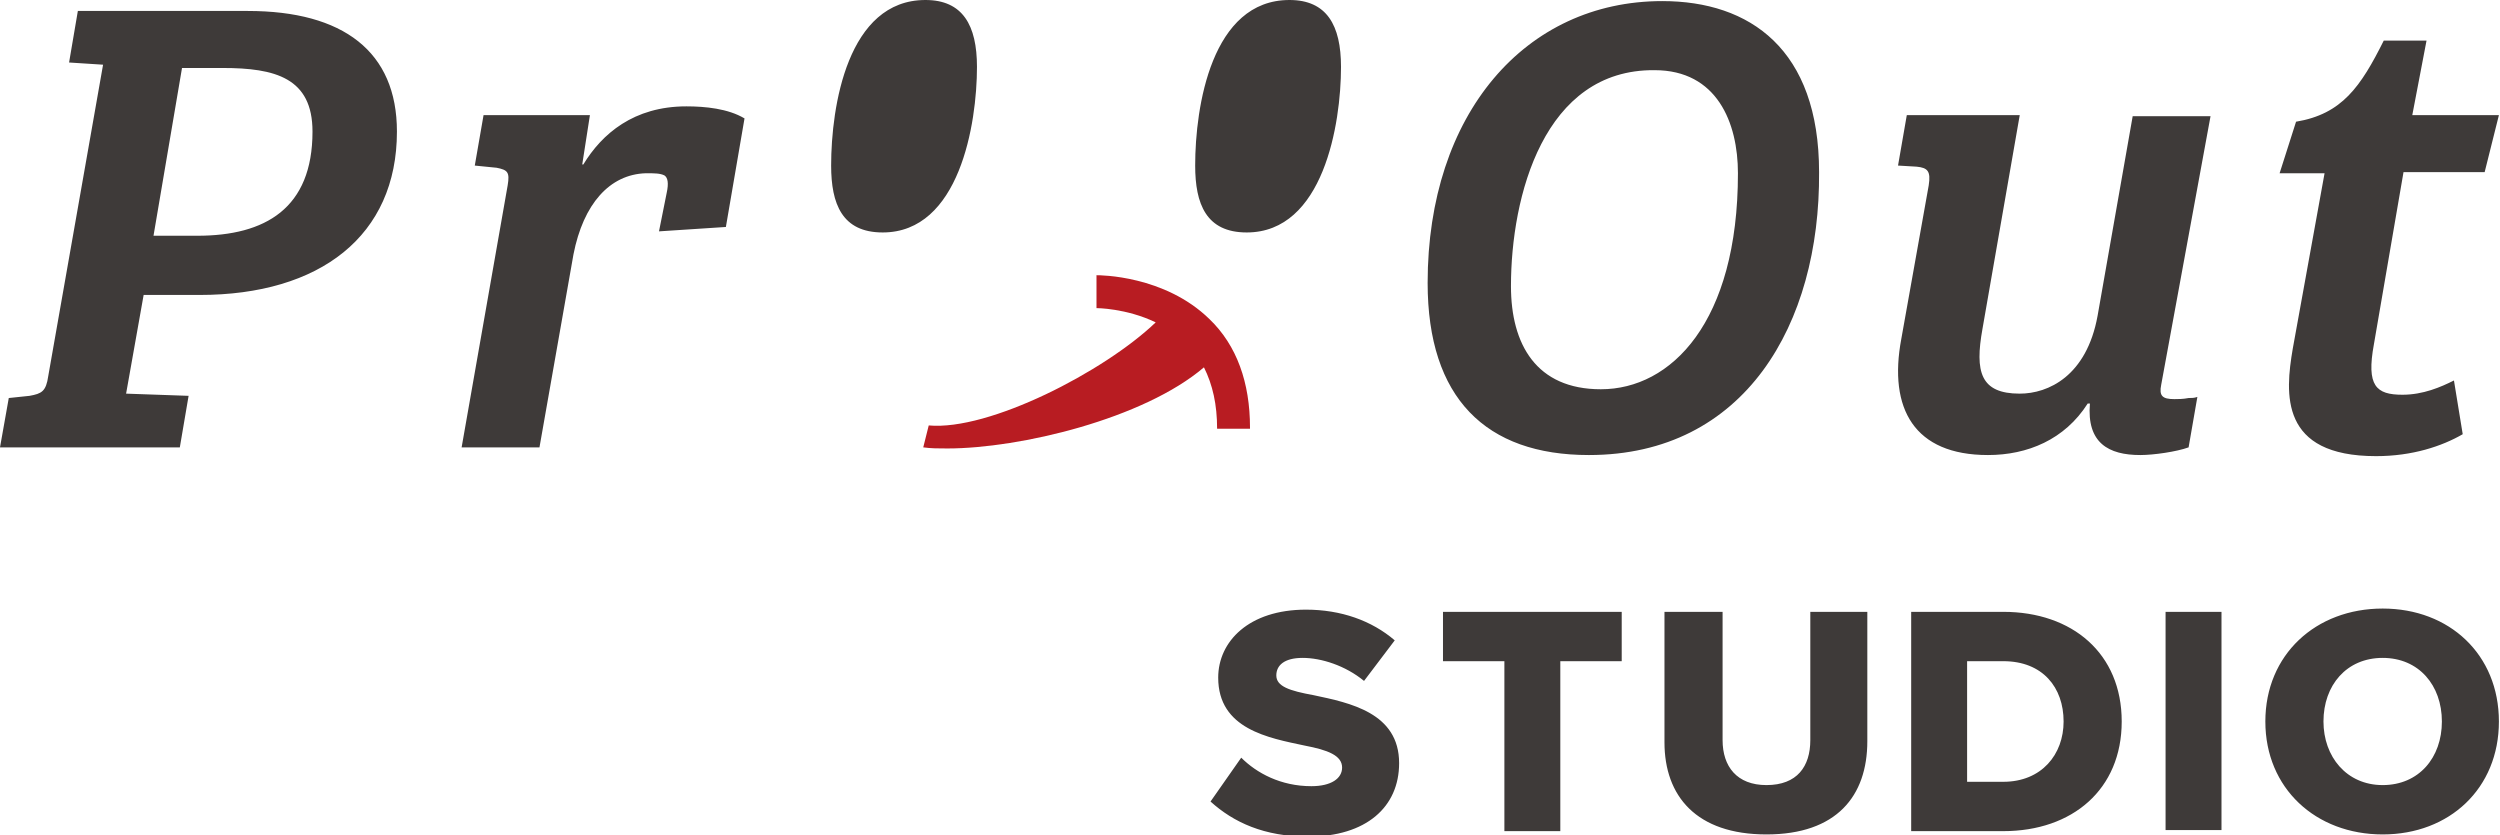
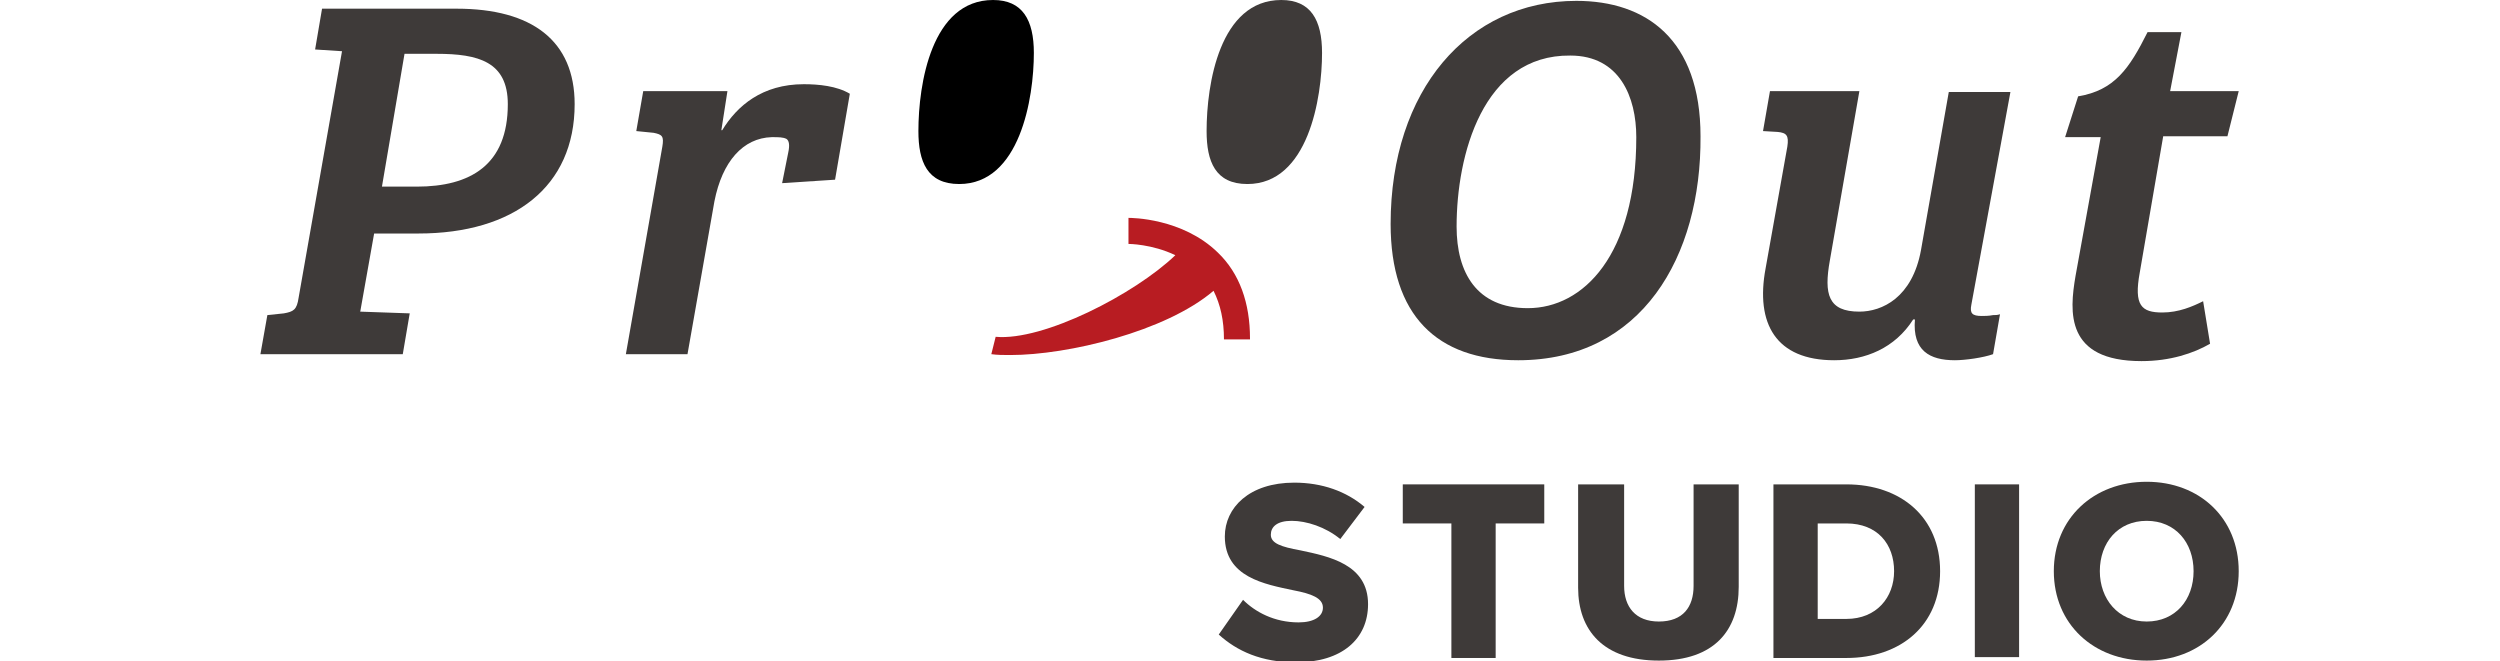
- <svg xmlns="http://www.w3.org/2000/svg" version="1.1" width="228px" height="76.1px" viewBox="0 0 228 76.1">
+ <svg xmlns="http://www.w3.org/2000/svg" id="logo-svg" width="288px" height="76.1px" x="0px" y="0px" style="enable-background:new 0 0 228 76.1" version="1.1" viewBox="0 0 228 76.1" xml:space="preserve">
  <style type="text/css">
-         .svg-logo0{fill:#3E3A39;} .svg-logo1{fill:#B81C22;}
+         .svg-logo0,.svg-logo1,.logo-top-lefteye,.logo-top-rightEye{fill:#3E3A39;} .logo-top-mouth{fill:#B81C22;}
    </style>
-   <path d="M0.8,36.3l1.9-0.2c1.1-0.2,1.5-0.4,1.7-1.8l5-28.4L6.3,5.7l0.8-4.7h15.5c8.7,0,13.6,3.7,13.6,11  c0,9.5-7,14.9-18,14.9h-5.1l-1.6,9l5.7,0.2l-0.8,4.7H0L0.8,36.3z M18,21.5c6.2,0,10.5-2.5,10.5-9.5c0-4.9-3.4-5.8-8.2-5.8h-3.7  L14,21.5H18z M52.3,23.2l-3.1,17.6h-7.1l4.2-23.9c0.2-1.2,0-1.4-1-1.6l-2-0.2l0.8-4.6h9.7l-0.7,4.5h0.1c1.7-2.8,4.6-5.3,9.4-5.3  c1.7,0,3.8,0.2,5.3,1.1l-1.7,9.9l-6.1,0.4l0.7-3.5c0.2-0.9,0.1-1.4-0.2-1.6c-0.4-0.2-0.9-0.2-1.7-0.2C55.6,15.9,53.2,18.6,52.3,23.2  z M89.1,6.1c0-3.8-1.3-6.1-4.7-6.1c-7.1,0-8.6,9.7-8.6,15.1c0,3.5,1,6.1,4.7,6.1C87.5,21.2,89.1,11.3,89.1,6.1z M122.3,6.1  c0-3.8-1.3-6.1-4.7-6.1c-7.1,0-8.6,9.7-8.6,15.1c0,3.5,1,6.1,4.7,6.1C120.7,21.2,122.3,11.3,122.3,6.1z M144.9,41.5  c-9.4,0-14.7-5.2-14.7-15.7c0-15.4,8.9-25.7,21.4-25.7c8,0,14.3,4.4,14.3,15.6C166,29.6,159.1,41.5,144.9,41.5z M137.8,26.1  c0,5.3,2.3,9.4,8.2,9.4c6.4,0,12.5-6.1,12.5-19.7c0-4.6-1.9-9.4-7.6-9.4C140.8,6.3,137.8,17.9,137.8,26.1z M197.1,35.1  c-0.2,1,0.1,1.3,1.2,1.3c0.3,0,0.8,0,1.3-0.1c0.3,0,0.5,0,0.8-0.1l-0.8,4.6c-1.1,0.4-3.2,0.7-4.4,0.7c-2.9,0-4.9-1.1-4.6-4.7h-0.2  c-2.1,3.3-5.5,4.7-9.1,4.7c-6.7,0-9.1-4.2-7.9-10.6l2.5-14c0.2-1.3-0.1-1.6-1.1-1.7l-1.7-0.1l0.8-4.6h10.3L180.8,30  c-0.7,3.9-0.2,5.9,3.4,5.9c2.6,0,6.1-1.6,7.1-7.1l3.2-18.2h7.1L197.1,35.1z M209.4,11.1c4.2-0.7,5.9-3.2,8-7.4h3.9l-1.3,6.8h7.9  l-1.3,5.2h-7.4l-2.7,15.7c-0.7,3.8,0.2,4.6,2.6,4.6c1.9,0,3.5-0.7,4.7-1.3l0.8,4.9c-1.9,1.1-4.6,2-7.9,2c-8.8,0-8.3-5.7-7.6-9.8  l2.9-16h-4.1L209.4,11.1z M113.2,69.1c1.4,1.4,3.6,2.6,6.4,2.6c1.8,0,2.8-0.7,2.8-1.7c0-1.1-1.3-1.6-3.4-2c-3.3-0.7-7.9-1.5-7.9-6.2  c0-3.3,2.8-6.2,8-6.2c3.2,0,6,1,8.1,2.8l-2.8,3.7c-1.7-1.4-3.9-2.1-5.6-2.1c-1.7,0-2.4,0.7-2.4,1.6c0,1,1.2,1.4,3.4,1.8  c3.3,0.7,7.8,1.6,7.8,6.2c0,4-3,6.7-8.3,6.7c-4,0-6.8-1.3-8.9-3.2L113.2,69.1z M137.2,60.3h-5.6v-4.5h16.3v4.5h-5.6v15.5h-5.1V60.3z   M151.9,55.8h5.2v11.7c0,2.4,1.3,4.1,4,4.1c2.8,0,4-1.7,4-4.1V55.8h5.2v11.8c0,5-2.8,8.5-9.2,8.5c-6.4,0-9.3-3.5-9.3-8.4V55.8z   M174.3,55.8h8.4c6.3,0,10.8,3.8,10.8,10c0,6.2-4.5,10-10.8,10h-8.4V55.8z M182.7,71.3c3.5,0,5.5-2.5,5.5-5.5c0-3.1-1.9-5.5-5.5-5.5  h-3.3v11H182.7z M197.5,55.8h5.1v19.9h-5.1V55.8z M217.3,55.5c6.1,0,10.6,4.2,10.6,10.3s-4.5,10.3-10.6,10.3  c-6.1,0-10.7-4.2-10.7-10.3S211.2,55.5,217.3,55.5z M217.3,60c-3.3,0-5.4,2.5-5.4,5.8c0,3.2,2.1,5.8,5.4,5.8c3.3,0,5.4-2.5,5.4-5.8  C222.7,62.5,220.6,60,217.3,60z" class="svg-logo0" />
-   <path d="M114,39c0-4.1-1.2-7.5-3.7-9.9c-4.1-4-10-4-10.3-4l0,3c0,0,2.7,0,5.4,1.3c-4.7,4.5-15.2,9.9-20.7,9.4l-0.5,2  c0.7,0.1,1.4,0.1,2.2,0.1c6.6,0,17.9-2.7,23.4-7.4c0.8,1.6,1.2,3.4,1.2,5.6H114z" class="svg-logo1" />
+   <path d="M 0.8 36.3 l 1.9 -0.2 c 1.1 -0.2 1.5 -0.4 1.7 -1.8 l 5 -28.4 L 6.3 5.7 l 0.8 -4.7 h 15.5 c 8.7 0 13.6 3.7 13.6 11 c 0 9.5 -7 14.9 -18 14.9 h -5.1 l -1.6 9 l 5.7 0.2 l -0.8 4.7 H 0 L 0.8 36.3 z M 18 21.5 c 6.2 0 10.5 -2.5 10.5 -9.5 c 0 -4.9 -3.4 -5.8 -8.2 -5.8 h -3.7 L 14 21.5 H 18 z" class="svg-logo0 logo-top-P" />
+   <path d="M 52.3 23.2 l -3.1 17.6 h -7.1 l 4.2 -23.9 c 0.2 -1.2 0 -1.4 -1 -1.6 l -2 -0.2 l 0.8 -4.6 h 9.7 l -0.7 4.5 h 0.1 c 1.7 -2.8 4.6 -5.3 9.4 -5.3 c 1.7 0 3.8 0.2 5.3 1.1 l -1.7 9.9 l -6.1 0.4 l 0.7 -3.5 c 0.2 -0.9 0.1 -1.4 -0.2 -1.6 c -0.4 -0.2 -0.9 -0.2 -1.7 -0.2 C 55.6 15.9 53.2 18.6 52.3 23.2 z" class="svg-logo0 logo-top-R" />
+   <path d="M 89.1 6.1 c 0 -3.8 -1.3 -6.1 -4.7 -6.1 c -7.1 0 -8.6 9.7 -8.6 15.1 c 0 3.5 1 6.1 4.7 6.1 C 87.5 21.2 89.1 11.3 89.1 6.1 z" class="logo-top-leftEye" />
+   <path d="M 122.3 6.1 c 0 -3.8 -1.3 -6.1 -4.7 -6.1 c -7.1 0 -8.6 9.7 -8.6 15.1 c 0 3.5 1 6.1 4.7 6.1 C 120.7 21.2 122.3 11.3 122.3 6.1 z" class="logo-top-rightEye" />
+   <path d="M 114 39 c 0 -4.1 -1.2 -7.5 -3.7 -9.9 c -4.1 -4 -10 -4 -10.3 -4 l 0 3 c 0 0 2.7 0 5.4 1.3 c -4.7 4.5 -15.2 9.9 -20.7 9.4 l -0.5 2 c 0.7 0.1 1.4 0.1 2.2 0.1 c 6.6 0 17.9 -2.7 23.4 -7.4 c 0.8 1.6 1.2 3.4 1.2 5.6 H 114 z" class="logo-top-mouth" />
+   <path d="M 144.9 41.5 c -9.4 0 -14.7 -5.2 -14.7 -15.7 c 0 -15.4 8.9 -25.7 21.4 -25.7 c 8 0 14.3 4.4 14.3 15.6 C 166 29.6 159.1 41.5 144.9 41.5 z M 137.8 26.1 c 0 5.3 2.3 9.4 8.2 9.4 c 6.4 0 12.5 -6.1 12.5 -19.7 c 0 -4.6 -1.9 -9.4 -7.6 -9.4 C 140.8 6.3 137.8 17.9 137.8 26.1 z" class="svg-logo0 logo-top-O" />
+   <path d="M 197.1 35.1 c -0.2 1 0.1 1.3 1.2 1.3 c 0.3 0 0.8 0 1.3 -0.1 c 0.3 0 0.5 0 0.8 -0.1 l -0.8 4.6 c -1.1 0.4 -3.2 0.7 -4.4 0.7 c -2.9 0 -4.9 -1.1 -4.6 -4.7 h -0.2 c -2.1 3.3 -5.5 4.7 -9.1 4.7 c -6.7 0 -9.1 -4.2 -7.9 -10.6 l 2.5 -14 c 0.2 -1.3 -0.1 -1.6 -1.1 -1.7 l -1.7 -0.1 l 0.8 -4.6 h 10.3 L 180.8 30 c -0.7 3.9 -0.2 5.9 3.4 5.9 c 2.6 0 6.1 -1.6 7.1 -7.1 l 3.2 -18.2 h 7.1 L 197.1 35.1 z" class="svg-logo0 logo-top-U" />
+   <path d="M 209.4 11.1 c 4.2 -0.7 5.9 -3.2 8 -7.4 h 3.9 l -1.3 6.8 h 7.9 l -1.3 5.2 h -7.4 l -2.7 15.7 c -0.7 3.8 0.2 4.6 2.6 4.6 c 1.9 0 3.5 -0.7 4.7 -1.3 l 0.8 4.9 c -1.9 1.1 -4.6 2 -7.9 2 c -8.8 0 -8.3 -5.7 -7.6 -9.8 l 2.9 -16 h -4.1 L 209.4 11.1 z" class="svg-logo0 logo-top-T" />
+   <path d="M 113.2 69.1 c 1.4 1.4 3.6 2.6 6.4 2.6 c 1.8 0 2.8 -0.7 2.8 -1.7 c 0 -1.1 -1.3 -1.6 -3.4 -2 c -3.3 -0.7 -7.9 -1.5 -7.9 -6.2 c 0 -3.3 2.8 -6.2 8 -6.2 c 3.2 0 6 1 8.1 2.8 l -2.8 3.7 c -1.7 -1.4 -3.9 -2.1 -5.6 -2.1 c -1.7 0 -2.4 0.7 -2.4 1.6 c 0 1 1.2 1.4 3.4 1.8 c 3.3 0.7 7.8 1.6 7.8 6.2 c 0 4 -3 6.7 -8.3 6.7 c -4 0 -6.8 -1.3 -8.9 -3.2 L 113.2 69.1 z" class="svg-logo1 logo-bottom-S" />
+   <path d="M 137.2 60.3 h -5.6 v -4.5 h 16.3 v 4.5 h -5.6 v 15.5 h -5.1 V 60.3 z" class="svg-logo1 logo-bottom-T" />
+   <path d="M 151.9 55.8 h 5.2 v 11.7 c 0 2.4 1.3 4.1 4 4.1 c 2.8 0 4 -1.7 4 -4.1 V 55.8 h 5.2 v 11.8 c 0 5 -2.8 8.5 -9.2 8.5 c -6.4 0 -9.3 -3.5 -9.3 -8.4 V 55.8 z" class="svg-logo1 logo-bottom-U" />
+   <path d="M 174.3 55.8 h 8.4 c 6.3 0 10.8 3.8 10.8 10 c 0 6.2 -4.5 10 -10.8 10 h -8.4 V 55.8 z M 182.7 71.3 c 3.5 0 5.5 -2.5 5.5 -5.5 c 0 -3.1 -1.9 -5.5 -5.5 -5.5 h -3.3 v 11 H 182.7 z" class="svg-logo1 logo-bottom-D" />
+   <path d="M 197.5 55.8 h 5.1 v 19.9 h -5.1 V 55.8 z" class="svg-logo1 logo-bottom-I" />
+   <path d="M 217.3 55.5 c 6.1 0 10.6 4.2 10.6 10.3 s -4.5 10.3 -10.6 10.3 c -6.1 0 -10.7 -4.2 -10.7 -10.3 S 211.2 55.5 217.3 55.5 z M 217.3 60 c -3.3 0 -5.4 2.5 -5.4 5.8 c 0 3.2 2.1 5.8 5.4 5.8 c 3.3 0 5.4 -2.5 5.4 -5.8 C 222.7 62.5 220.6 60 217.3 60 z" class="svg-logo1 logo-bottom-O" />
</svg>
